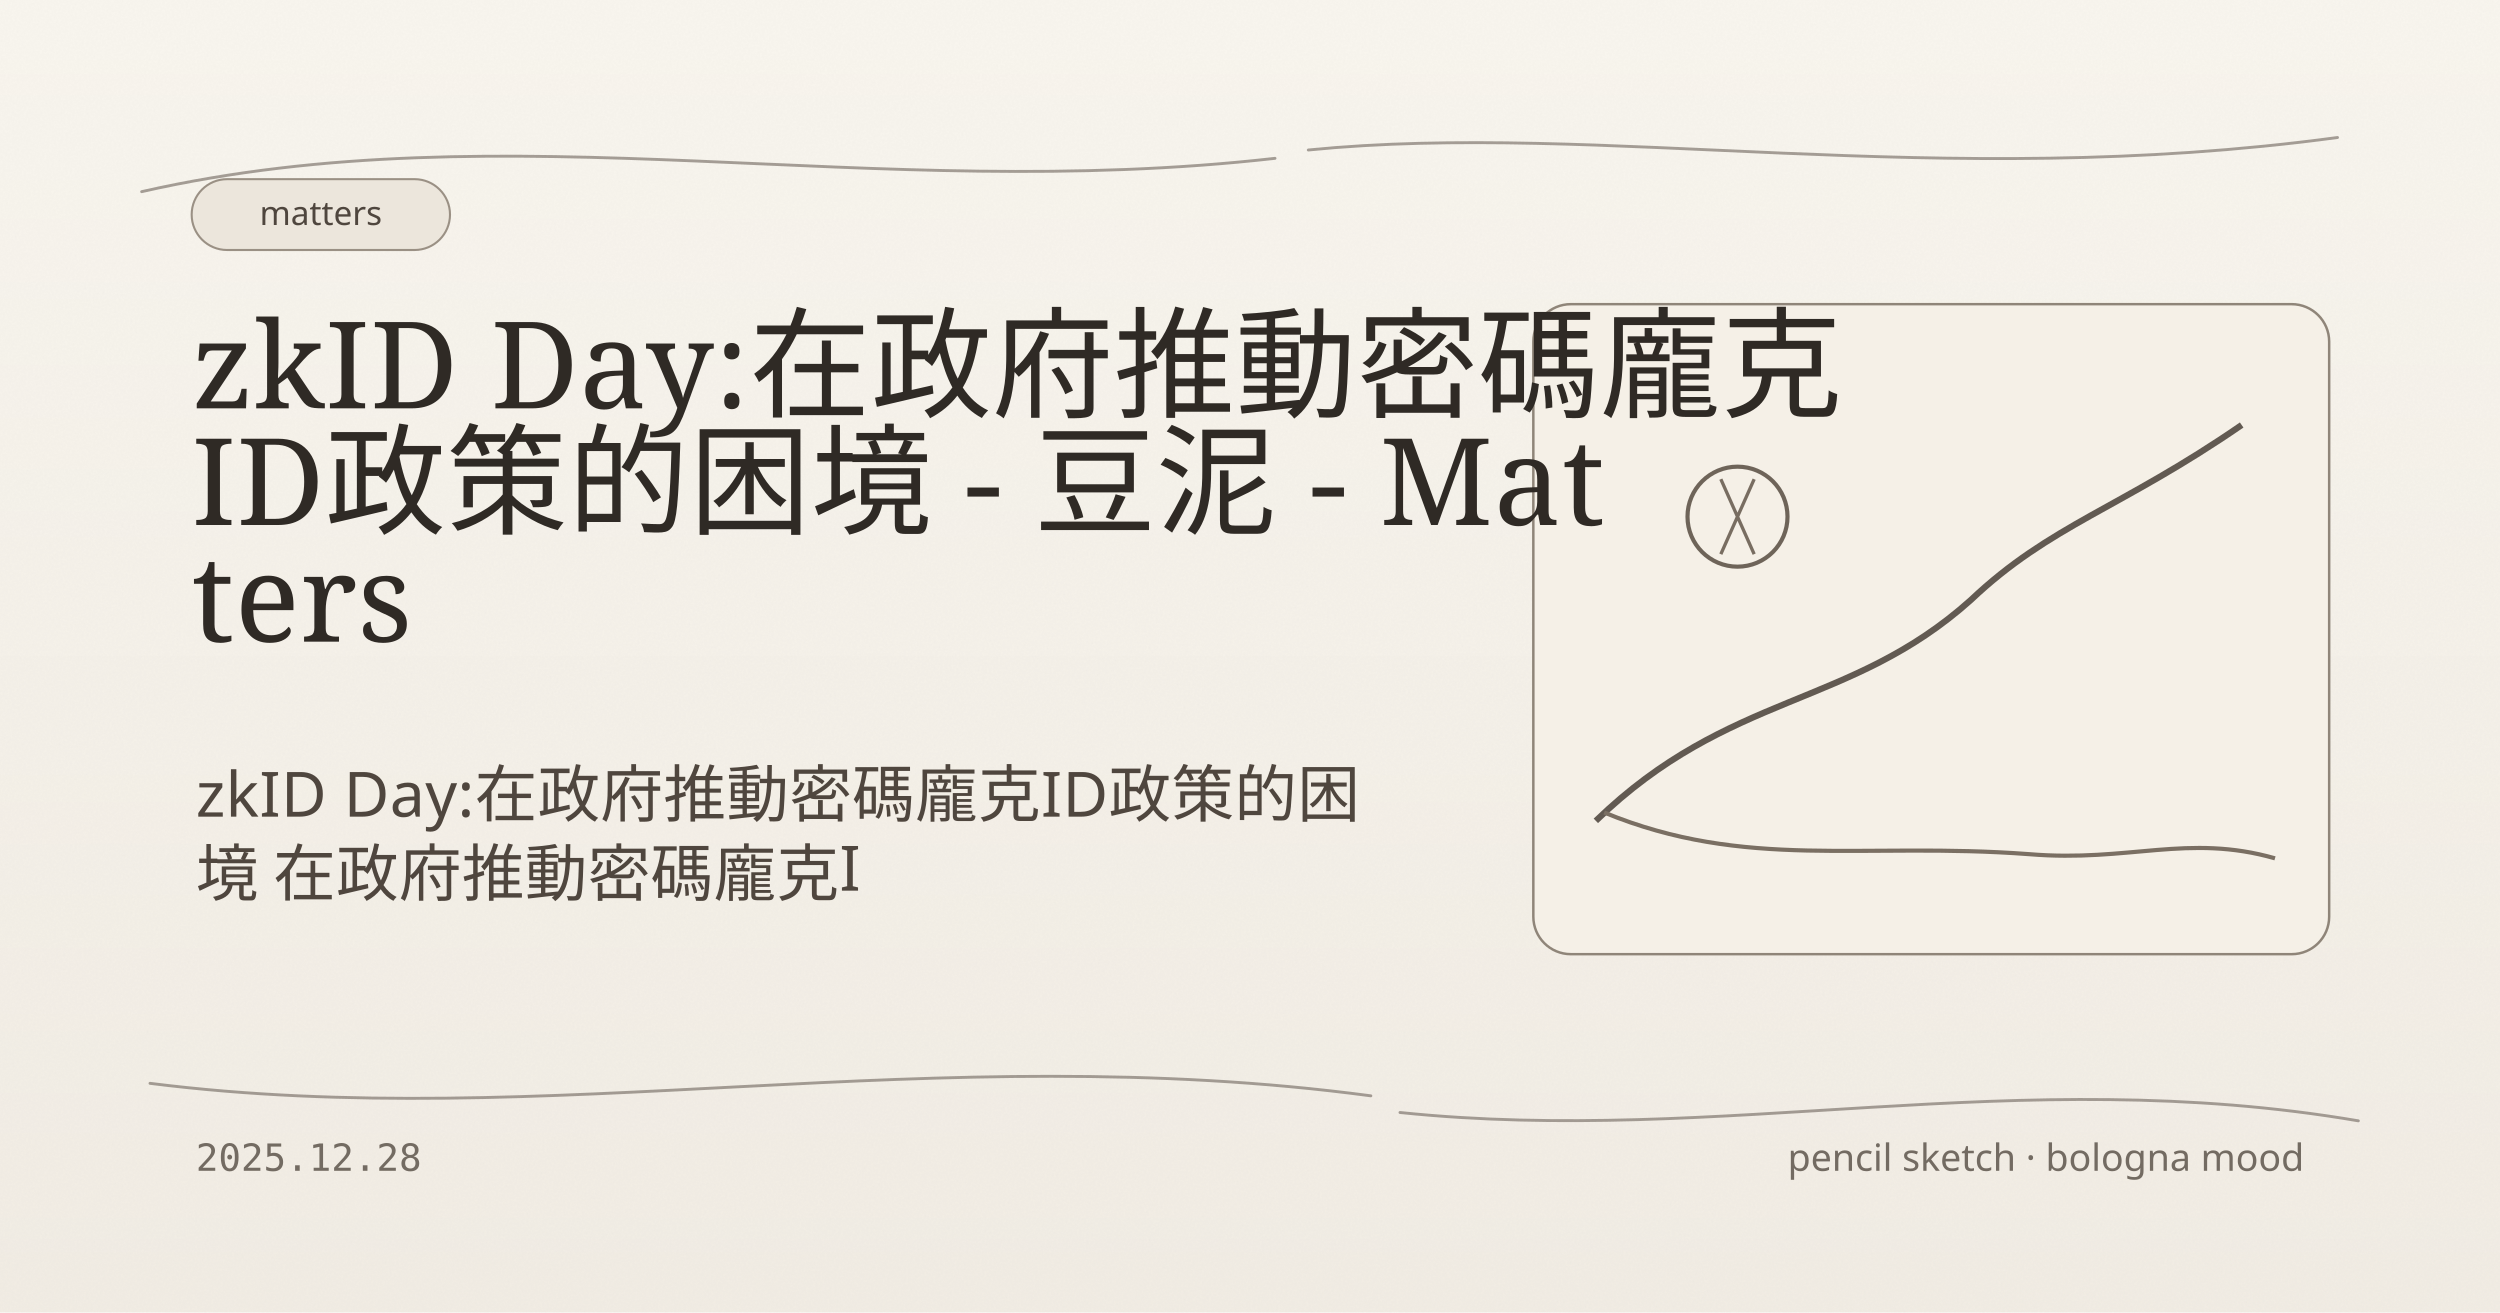
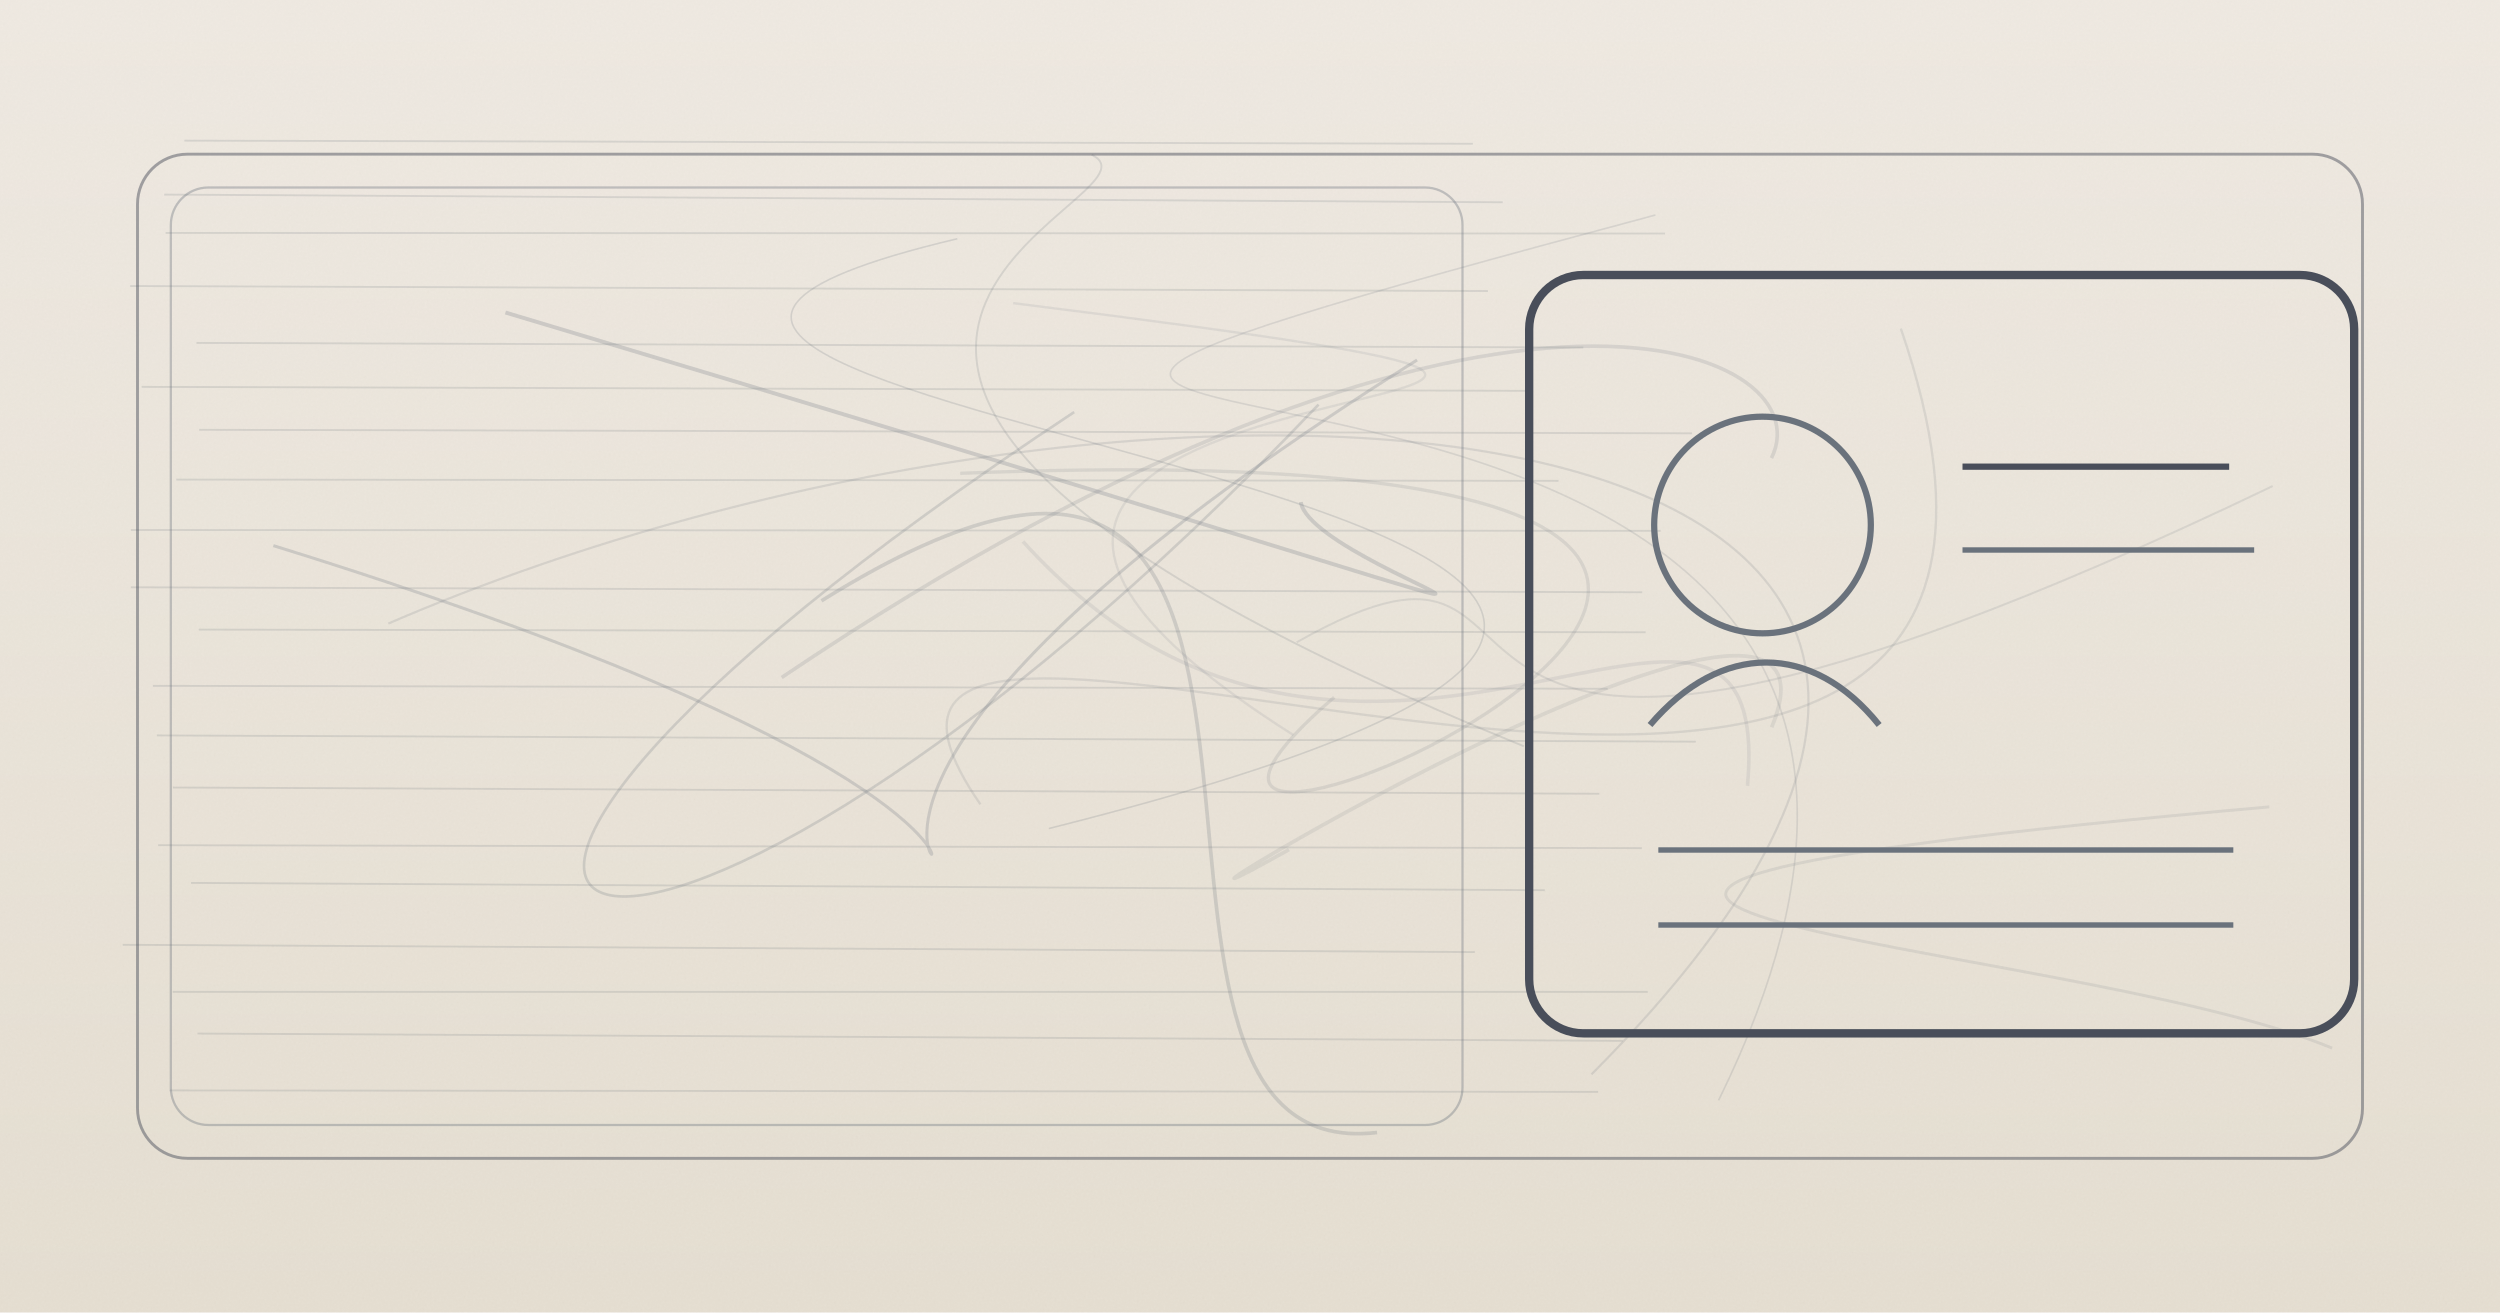
- <svg xmlns="http://www.w3.org/2000/svg" width="1200" height="630" viewBox="0 0 1200 630" role="img" aria-label="zkID Day:在政府推動密碼龐克ID政策的困境 - 豆泥 - Matters">
+ <svg xmlns="http://www.w3.org/2000/svg" width="1200" height="630" viewBox="0 0 1200 630" role="img" aria-label="cover image">
  <defs>
    <filter id="grain" x="-10%" y="-10%" width="120%" height="120%">
-       <feTurbulence type="fractalNoise" baseFrequency="0.9" numOctaves="2" stitchTiles="stitch" />
+       <feTurbulence type="fractalNoise" baseFrequency="0.86" numOctaves="2" stitchTiles="stitch" />
      <feColorMatrix type="saturate" values="0" />
      <feComponentTransfer>
-         <feFuncA type="table" tableValues="0 0.04" />
+         <feFuncA type="table" tableValues="0 0.045" />
      </feComponentTransfer>
    </filter>
    <linearGradient id="paper" x1="0" y1="0" x2="0" y2="1">
-       <stop offset="0%" stop-color="#f8f5ee" />
-       <stop offset="100%" stop-color="#f1ece3" />
+       <stop offset="0%" stop-color="hsl(35 32% 91%)" />
+       <stop offset="100%" stop-color="hsl(39 28% 86%)" />
    </linearGradient>
  </defs>
  <rect width="1200" height="630" fill="url(#paper)" />
  <rect width="1200" height="630" filter="url(#grain)" />
-   <g stroke="#71685f" stroke-width="1.4" fill="none" stroke-linecap="round" opacity="0.62">
-     <path d="M68 92 C244 52, 418 98, 612 76" />
-     <path d="M628 72 C768 58, 930 92, 1122 66" />
-     <path d="M72 520 C262 544, 448 498, 658 526" />
-     <path d="M672 534 C826 550, 968 510, 1132 538" />
+   <g>
+     <line x1="88.5" y1="67.5" x2="707.0" y2="69.0" stroke="hsl(214 8% 45%)" stroke-width="0.9" opacity="0.18" />
+     <line x1="78.8" y1="93.4" x2="721.3" y2="97.1" stroke="hsl(214 8% 45%)" stroke-width="0.9" opacity="0.18" />
+     <line x1="79.5" y1="111.8" x2="799.2" y2="112.1" stroke="hsl(214 8% 45%)" stroke-width="0.9" opacity="0.18" />
+     <line x1="62.5" y1="137.3" x2="714.2" y2="139.7" stroke="hsl(214 8% 45%)" stroke-width="0.9" opacity="0.18" />
+     <line x1="94.3" y1="164.6" x2="760.0" y2="166.8" stroke="hsl(214 8% 45%)" stroke-width="0.9" opacity="0.18" />
+     <line x1="68.0" y1="185.7" x2="735.0" y2="187.6" stroke="hsl(214 8% 45%)" stroke-width="0.9" opacity="0.18" />
+     <line x1="95.6" y1="206.3" x2="812.2" y2="208.0" stroke="hsl(214 8% 45%)" stroke-width="0.9" opacity="0.18" />
+     <line x1="84.6" y1="230.2" x2="748.1" y2="230.8" stroke="hsl(214 8% 45%)" stroke-width="0.9" opacity="0.18" />
+     <line x1="62.8" y1="254.4" x2="797.1" y2="254.8" stroke="hsl(214 8% 45%)" stroke-width="0.9" opacity="0.18" />
+     <line x1="62.8" y1="281.9" x2="788.3" y2="284.3" stroke="hsl(214 8% 45%)" stroke-width="0.9" opacity="0.18" />
+     <line x1="95.4" y1="302.2" x2="789.9" y2="303.5" stroke="hsl(214 8% 45%)" stroke-width="0.9" opacity="0.18" />
+     <line x1="73.4" y1="329.2" x2="771.7" y2="330.6" stroke="hsl(214 8% 45%)" stroke-width="0.9" opacity="0.18" />
+     <line x1="75.3" y1="353.0" x2="814.0" y2="356.0" stroke="hsl(214 8% 45%)" stroke-width="0.9" opacity="0.18" />
+     <line x1="83.0" y1="378.0" x2="767.7" y2="381.0" stroke="hsl(214 8% 45%)" stroke-width="0.9" opacity="0.18" />
+     <line x1="75.9" y1="405.7" x2="788.1" y2="407.1" stroke="hsl(214 8% 45%)" stroke-width="0.9" opacity="0.18" />
+     <line x1="91.7" y1="423.8" x2="741.5" y2="427.3" stroke="hsl(214 8% 45%)" stroke-width="0.9" opacity="0.18" />
+     <line x1="58.9" y1="453.5" x2="707.9" y2="457.0" stroke="hsl(214 8% 45%)" stroke-width="0.9" opacity="0.18" />
+     <line x1="82.9" y1="476.1" x2="790.9" y2="476.1" stroke="hsl(214 8% 45%)" stroke-width="0.9" opacity="0.18" />
+     <line x1="94.8" y1="496.1" x2="778.9" y2="499.6" stroke="hsl(214 8% 45%)" stroke-width="0.9" opacity="0.18" />
+     <line x1="81.4" y1="523.4" x2="767.1" y2="524.1" stroke="hsl(214 8% 45%)" stroke-width="0.9" opacity="0.18" />
  </g>
-   <g opacity="0.2" stroke="#7d7268" stroke-width="1">
-     <line x1="760" y1="172" x2="1098" y2="172" />
-     <line x1="760" y1="196" x2="1098" y2="196" />
-     <line x1="760" y1="220" x2="1098" y2="220" />
-     <line x1="760" y1="244" x2="1098" y2="244" />
-     <line x1="760" y1="268" x2="1098" y2="268" />
-     <line x1="760" y1="292" x2="1098" y2="292" />
+   <g>
+     <path d="M 618.7 407.8 C 485.8 482.3, 901.9 225.1, 850.4 349.1" fill="none" stroke="hsl(214 8% 45%)" stroke-width="1.80" opacity="0.13" />
+     <path d="M 486.3 145.5 C 1005.2 210.4, 301.7 150.9, 620.8 352.8" fill="none" stroke="hsl(214 8% 45%)" stroke-width="1.17" opacity="0.12" />
+     <path d="M 640.4 334.7 C 462.8 488.3, 1122.2 201.1, 460.9 227.2" fill="none" stroke="hsl(214 8% 45%)" stroke-width="1.61" opacity="0.15" />
+     <path d="M 186.4 299.3 C 559.9 138.1, 1096.2 182.5, 763.9 515.7" fill="none" stroke="hsl(214 8% 45%)" stroke-width="1.07" opacity="0.17" />
+     <path d="M 1119.4 503.1 C 989.7 449.1, 552.3 434.6, 1089.3 387.3" fill="none" stroke="hsl(214 8% 45%)" stroke-width="1.42" opacity="0.14" />
+     <path d="M 1090.9 233.3 C 614.3 461.8, 780.4 219.0, 622.4 308.3" fill="none" stroke="hsl(214 8% 45%)" stroke-width="0.98" opacity="0.15" />
+     <path d="M 459.5 114.6 C 94.7 200.9, 1136.6 238.6, 503.4 397.7" fill="none" stroke="hsl(214 8% 45%)" stroke-width="0.77" opacity="0.20" />
+     <path d="M 838.8 377.2 C 852.5 221.7, 655.5 441.9, 491.0 259.9" fill="none" stroke="hsl(214 8% 45%)" stroke-width="1.74" opacity="0.12" />
+     <path d="M 624.4 241.0 C 629.9 278.3, 915.0 351.3, 242.6 150.0" fill="none" stroke="hsl(214 8% 45%)" stroke-width="1.89" opacity="0.24" />
+     <path d="M 824.9 528.2 C 1051.4 67.7, 158.9 273.2, 794.6 103.2" fill="none" stroke="hsl(214 8% 45%)" stroke-width="0.80" opacity="0.17" />
+     <path d="M 912.4 157.7 C 1046.4 548.7, 339.9 197.1, 470.6 386.1" fill="none" stroke="hsl(214 8% 45%)" stroke-width="1.15" opacity="0.15" />
+     <path d="M 394.3 288.4 C 680.8 109.6, 502.8 562.3, 661.0 543.6" fill="none" stroke="hsl(214 8% 45%)" stroke-width="1.77" opacity="0.22" />
+     <path d="M 731.4 358.2 C 266.9 168.9, 568.8 95.8, 524.0 74.3" fill="none" stroke="hsl(214 8% 45%)" stroke-width="0.93" opacity="0.18" />
+     <path d="M 680.2 172.8 C 169.8 493.6, 751.0 453.9, 131.2 261.9" fill="none" stroke="hsl(214 8% 45%)" stroke-width="1.46" opacity="0.24" />
+     <path d="M 375.2 325.2 C 715.3 96.1, 876.8 166.4, 850.3 219.9" fill="none" stroke="hsl(214 8% 45%)" stroke-width="1.76" opacity="0.17" />
+     <path d="M 515.6 197.8 C 95.5 474.7, 302.8 540.6, 632.9 194.2" fill="none" stroke="hsl(214 8% 45%)" stroke-width="1.29" opacity="0.22" />
  </g>
-   <g transform="translate(736,146)">
-     <rect x="0" y="0" width="382" height="312" rx="18" fill="#f5f0e7" stroke="#8f8579" stroke-width="1.2" />
-     <path d="M30 248 C94 186, 152 194, 210 142 C248 106, 282 98, 340 58" stroke="#625a52" stroke-width="3" fill="none" />
-     <path d="M34 244 C102 272, 158 258, 238 264 C286 268, 314 254, 356 266" stroke="#7a6f63" stroke-width="2" fill="none" />
-     <circle cx="98" cy="102" r="24" stroke="#6e6459" stroke-width="2" fill="none" />
-     <path d="M90 84 L106 120 M106 84 L90 120" stroke="#786d61" stroke-width="1.6" />
+   <g>
+     <rect x="66" y="74" width="1068" height="482" rx="24" fill="none" stroke="hsl(224 10% 32%)" stroke-width="1.4" opacity="0.48" />
+     <rect x="82" y="90" width="620" height="450" rx="18" fill="none" stroke="hsl(214 8% 45%)" stroke-width="1.1" opacity="0.36" />
  </g>
-   <g transform="translate(92,86)">
-     <rect x="0" y="0" width="124" height="34" rx="17" fill="#ece6dc" stroke="#9a9084" stroke-width="1" />
-     <text x="62" y="22" text-anchor="middle" font-size="16" font-family="'Noto Sans TC', 'PingFang TC', sans-serif" fill="#4f463e">matters</text>
+   <g transform="translate(734 132)">
+     <rect x="0" y="0" width="396" height="364" rx="26" fill="none" stroke="hsl(224 10% 32%)" stroke-width="4" />
+     <circle cx="112" cy="120" r="52" fill="none" stroke="hsl(214 8% 45%)" stroke-width="3" />
+     <path d="M58 216 C92 176 136 176 168 216" fill="none" stroke="hsl(214 8% 45%)" stroke-width="3" />
+     <line x1="208" y1="92" x2="336" y2="92" stroke="hsl(224 10% 32%)" stroke-width="3" />
+     <line x1="208" y1="132" x2="348" y2="132" stroke="hsl(214 8% 45%)" stroke-width="2.6" />
+     <line x1="62" y1="276" x2="338" y2="276" stroke="hsl(214 8% 45%)" stroke-width="2.6" />
+     <line x1="62" y1="312" x2="338" y2="312" stroke="hsl(214 8% 45%)" stroke-width="2.6" />
  </g>
-   <text x="92" y="196" font-size="58" font-family="'Noto Serif TC', 'PingFang TC', serif" fill="#2f2a25" letter-spacing="0.3">
-     <tspan x="92" dy="0">zkID Day:在政府推動密碼龐克</tspan>
-     <tspan x="92" dy="56">ID政策的困境 - 豆泥 - Mat</tspan>
-     <tspan x="92" dy="56">ters</tspan>
-   </text>
-   <text x="94" y="392" font-size="30" font-family="'Noto Sans TC', 'PingFang TC', sans-serif" fill="#4f463e" letter-spacing="0.2">
-     <tspan x="94" dy="0">zkID Day:在政府推動密碼龐克ID政策的困</tspan>
-     <tspan x="94" dy="38">境 在政府推動密碼龐克I</tspan>
-   </text>
-   <text x="94" y="562" font-size="18" font-family="'JetBrains Mono', monospace" fill="#655d54" opacity="0.9">2025.12.28</text>
-   <text x="1106" y="562" text-anchor="end" font-size="18" font-family="'Noto Sans TC', sans-serif" fill="#655d54" opacity="0.9">pencil sketch · bologna mood</text>
</svg>
